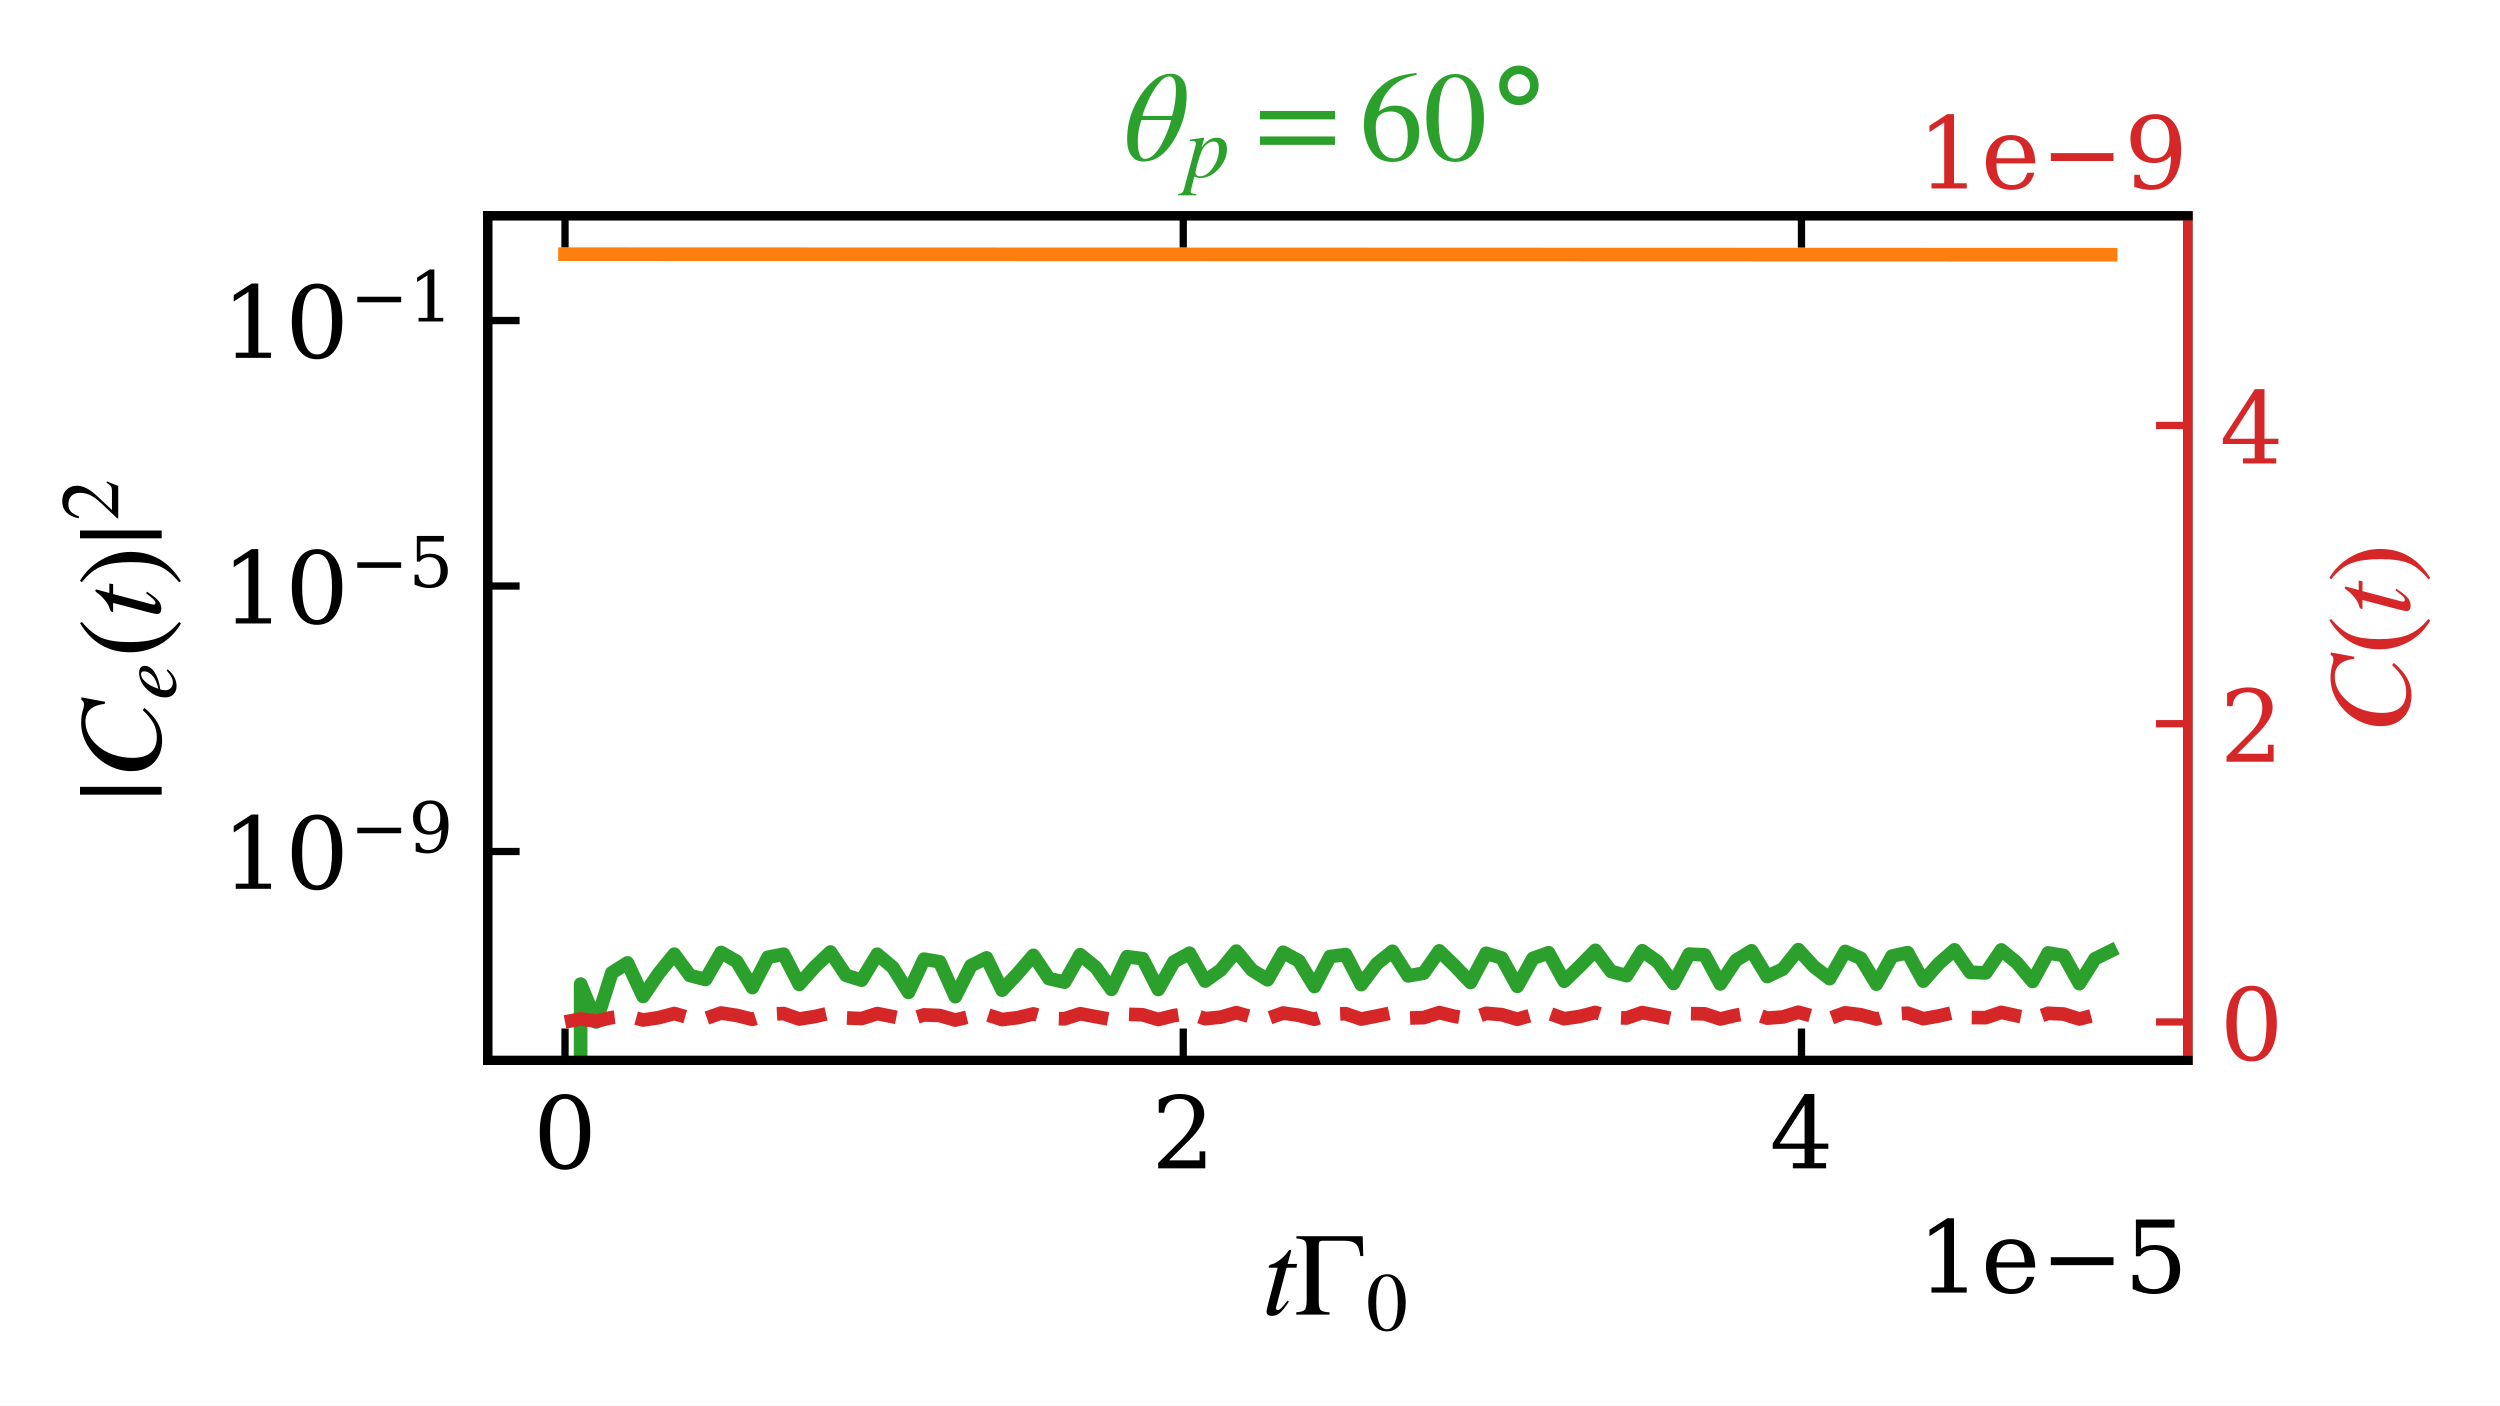
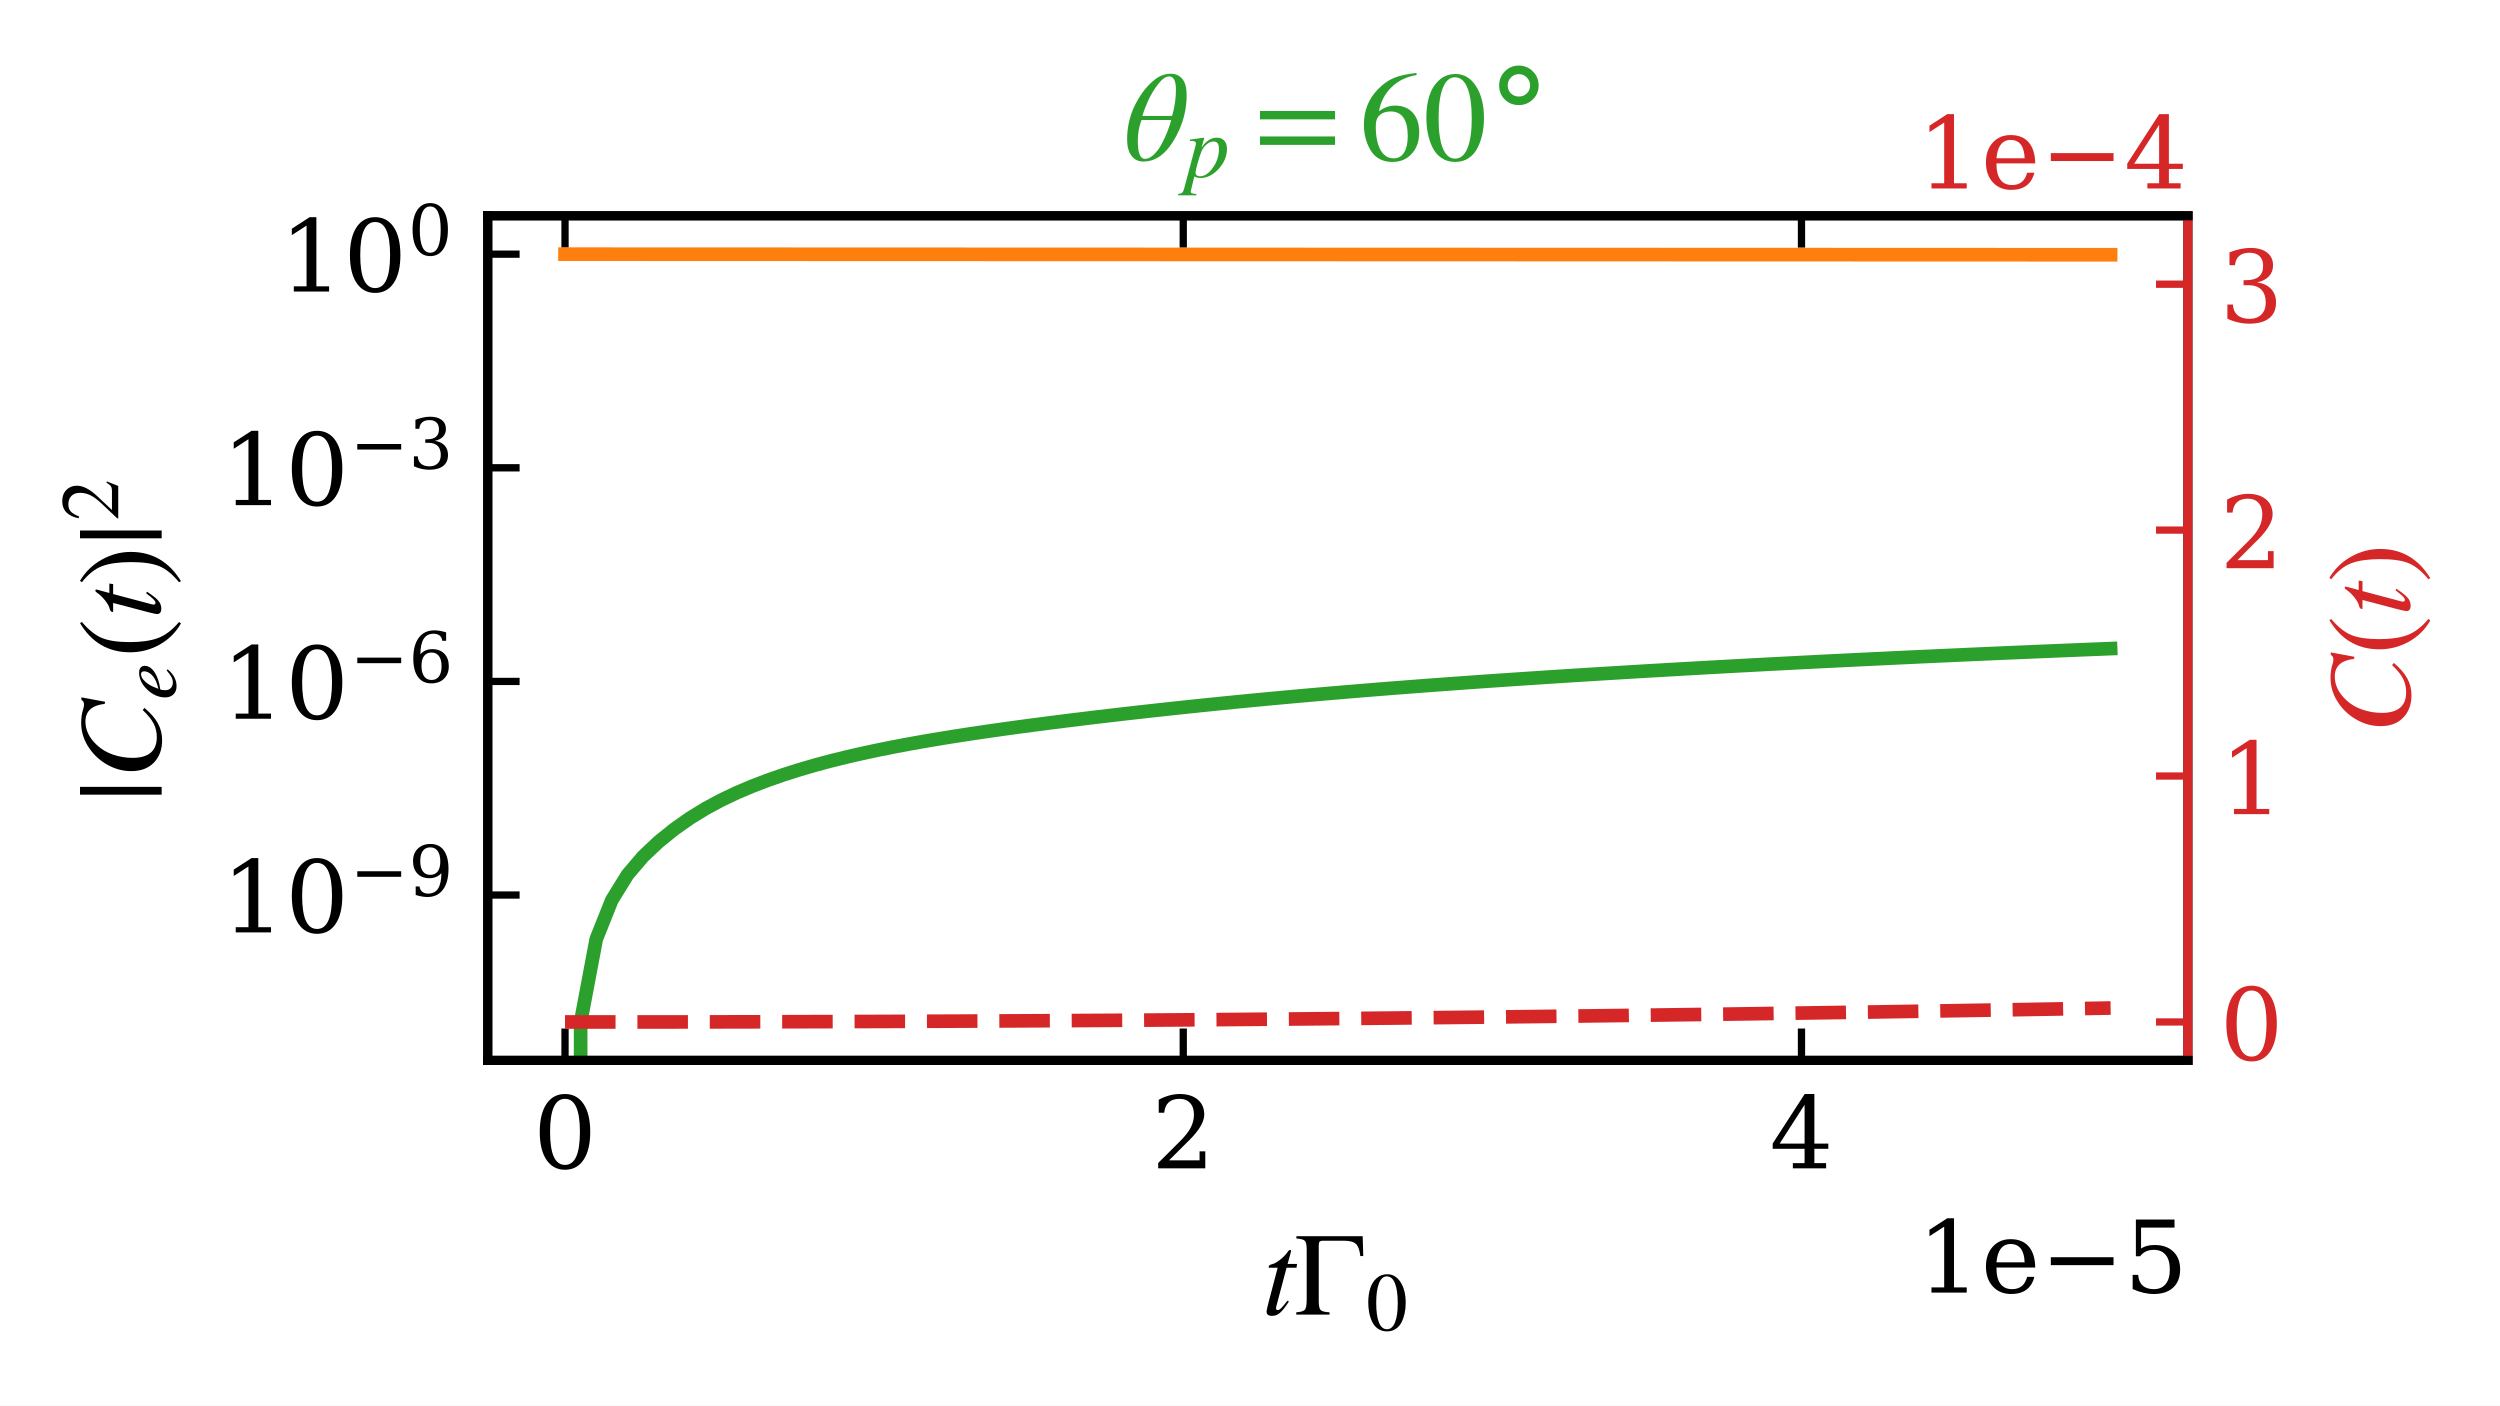
<svg xmlns="http://www.w3.org/2000/svg" xmlns:xlink="http://www.w3.org/1999/xlink" width="274.583pt" height="154.391pt" viewBox="0 0 274.583 154.391" version="1.1">
  <defs>
    <style type="text/css">*{stroke-linejoin: round; stroke-linecap: butt}</style>
  </defs>
  <g id="figure_1">
    <g id="patch_1">
      <path d="M 0 154.391  L 274.583 154.391  L 274.583 0  L 0 0  z " style="fill: #ffffff" />
    </g>
    <g id="axes_1">
      <g id="patch_2">
        <path d="M 53.57 116.464  L 240.302 116.464  L 240.302 23.7  L 53.57 23.7  z " style="fill: #ffffff" />
      </g>
      <g id="matplotlib.axis_1">
        <g id="xtick_1">
          <g id="line2d_1">
            <defs>
-               <path id="ma203160ebf" d="M 0 0  L 0 -3.5  " style="stroke: #000000; stroke-width: 0.8" />
-             </defs>
-             <g>
-               <use xlink:href="#ma203160ebf" x="62.058" y="116.464" style="stroke: #000000; stroke-width: 0.8" />
+               <path id="m253c46b1bf" d="M 0 0  L 0 -3.5  " style="stroke: #000000; stroke-width: 0.8" />
+             </defs>
+             <g>
+               <use xlink:href="#m253c46b1bf" x="62.058" y="116.464" style="stroke: #000000; stroke-width: 0.8" />
            </g>
          </g>
          <g id="line2d_2">
            <defs>
-               <path id="m1e86c65b69" d="M 0 0  L 0 3.5  " style="stroke: #000000; stroke-width: 0.8" />
-             </defs>
-             <g>
-               <use xlink:href="#m1e86c65b69" x="62.058" y="23.7" style="stroke: #000000; stroke-width: 0.8" />
+               <path id="m6f47c4aed9" d="M 0 0  L 0 3.5  " style="stroke: #000000; stroke-width: 0.8" />
+             </defs>
+             <g>
+               <use xlink:href="#m6f47c4aed9" x="62.058" y="23.7" style="stroke: #000000; stroke-width: 0.8" />
            </g>
          </g>
          <g id="text_1">
            <g transform="translate(58.55846 128.3221) scale(0.11 -0.11)">
              <defs>
                <path id="DejaVuSerif-30" d="M 2034 219  Q 2513 219 2750 744  Q 2988 1269 2988 2328  Q 2988 3391 2750 3916  Q 2513 4441 2034 4441  Q 1556 4441 1318 3916  Q 1081 3391 1081 2328  Q 1081 1269 1318 744  Q 1556 219 2034 219  z M 2034 -91  Q 1275 -91 848 546  Q 422 1184 422 2328  Q 422 3475 848 4112  Q 1275 4750 2034 4750  Q 2797 4750 3222 4112  Q 3647 3475 3647 2328  Q 3647 1184 3222 546  Q 2797 -91 2034 -91  z " transform="scale(0.015625)" />
              </defs>
              <use xlink:href="#DejaVuSerif-30" />
            </g>
          </g>
        </g>
        <g id="xtick_2">
          <g id="line2d_3">
            <g>
-               <use xlink:href="#ma203160ebf" x="129.96" y="116.464" style="stroke: #000000; stroke-width: 0.8" />
+               <use xlink:href="#m253c46b1bf" x="129.96" y="116.464" style="stroke: #000000; stroke-width: 0.8" />
            </g>
          </g>
          <g id="line2d_4">
            <g>
-               <use xlink:href="#m1e86c65b69" x="129.96" y="23.7" style="stroke: #000000; stroke-width: 0.8" />
+               <use xlink:href="#m6f47c4aed9" x="129.96" y="23.7" style="stroke: #000000; stroke-width: 0.8" />
            </g>
          </g>
          <g id="text_2">
            <g transform="translate(126.4611 128.3221) scale(0.11 -0.11)">
              <defs>
                <path id="DejaVuSerif-32" d="M 819 3553  L 469 3553  L 469 4384  Q 803 4563 1142 4656  Q 1481 4750 1806 4750  Q 2534 4750 2956 4397  Q 3378 4044 3378 3438  Q 3378 2753 2422 1800  Q 2347 1728 2309 1691  L 1131 513  L 3078 513  L 3078 1088  L 3444 1088  L 3444 0  L 434 0  L 434 341  L 1850 1753  Q 2319 2222 2519 2614  Q 2719 3006 2719 3438  Q 2719 3909 2473 4175  Q 2228 4441 1797 4441  Q 1350 4441 1106 4219  Q 863 3997 819 3553  z " transform="scale(0.015625)" />
              </defs>
              <use xlink:href="#DejaVuSerif-32" />
            </g>
          </g>
        </g>
        <g id="xtick_3">
          <g id="line2d_5">
            <g>
-               <use xlink:href="#ma203160ebf" x="197.863" y="116.464" style="stroke: #000000; stroke-width: 0.8" />
+               <use xlink:href="#m253c46b1bf" x="197.863" y="116.464" style="stroke: #000000; stroke-width: 0.8" />
            </g>
          </g>
          <g id="line2d_6">
            <g>
-               <use xlink:href="#m1e86c65b69" x="197.863" y="23.7" style="stroke: #000000; stroke-width: 0.8" />
+               <use xlink:href="#m6f47c4aed9" x="197.863" y="23.7" style="stroke: #000000; stroke-width: 0.8" />
            </g>
          </g>
          <g id="text_3">
            <g transform="translate(194.3638 128.3221) scale(0.11 -0.11)">
              <defs>
                <path id="DejaVuSerif-34" d="M 2234 1581  L 2234 4063  L 641 1581  L 2234 1581  z M 3609 0  L 1484 0  L 1484 331  L 2234 331  L 2234 1247  L 197 1247  L 197 1588  L 2241 4750  L 2859 4750  L 2859 1581  L 3750 1581  L 3750 1247  L 2859 1247  L 2859 331  L 3609 331  L 3609 0  z " transform="scale(0.015625)" />
              </defs>
              <use xlink:href="#DejaVuSerif-34" />
            </g>
          </g>
        </g>
        <g id="text_4">
          <g transform="translate(138.6161 144.4877) scale(0.13 -0.13)">
            <defs>
              <path id="STIXGeneral-Italic-74" d="M 1894 2739  L 1862 2534  L 1325 2534  L 768 435  Q 755 384 755 346  Q 755 243 851 243  Q 928 243 1030 342  Q 1133 442 1370 749  L 1453 704  Q 1158 256 969 93  Q 781 -70 538 -70  Q 243 -70 243 166  Q 243 230 346 640  L 845 2534  L 365 2534  L 358 2573  Q 358 2688 570 2733  Q 730 2771 992 2979  Q 1254 3187 1421 3437  Q 1459 3494 1510 3494  Q 1568 3494 1568 3443  Q 1568 3411 1562 3398  L 1382 2739  L 1894 2739  z " transform="scale(0.015625)" />
              <path id="STIXGeneral-Regular-393" d="M 3693 3162  L 3533 3162  Q 3482 3642 3299 3818  Q 3117 3994 2637 3994  L 1517 3994  Q 1382 3994 1334 3942  Q 1286 3891 1286 3738  L 1286 723  Q 1286 352 1388 246  Q 1491 141 1869 122  L 1869 0  L 70 0  L 70 122  Q 435 147 534 262  Q 634 378 634 794  L 634 3526  Q 634 3878 538 3984  Q 442 4090 77 4115  L 77 4237  L 3661 4237  L 3693 3162  z " transform="scale(0.015625)" />
              <path id="STIXGeneral-Regular-30" d="M 3046 2112  Q 3046 1683 2963 1302  Q 2880 922 2717 602  Q 2554 282 2266 96  Q 1978 -90 1600 -90  Q 1210 -90 915 108  Q 621 307 461 640  Q 301 973 227 1350  Q 154 1728 154 2150  Q 154 2746 301 3222  Q 448 3699 790 4012  Q 1133 4326 1626 4326  Q 2253 4326 2649 3712  Q 3046 3098 3046 2112  z M 2432 2080  Q 2432 3091 2217 3625  Q 2003 4160 1587 4160  Q 1190 4160 979 3622  Q 768 3085 768 2106  Q 768 1120 979 598  Q 1190 77 1600 77  Q 2003 77 2217 598  Q 2432 1120 2432 2080  z " transform="scale(0.015625)" />
            </defs>
            <use xlink:href="#STIXGeneral-Italic-74" transform="translate(0 0.796875)" />
            <use xlink:href="#STIXGeneral-Regular-393" transform="translate(27.79999 0.796875)" />
            <use xlink:href="#STIXGeneral-Regular-30" transform="translate(88.04327 -12.43125) scale(0.7)" />
          </g>
        </g>
        <g id="text_5">
          <g transform="translate(210.5765 141.968) scale(0.11 -0.11)">
            <defs>
              <path id="DejaVuSerif-31" d="M 909 0  L 909 331  L 1722 331  L 1722 4213  L 781 3603  L 781 4013  L 1919 4750  L 2350 4750  L 2350 331  L 3163 331  L 3163 0  L 909 0  z " transform="scale(0.015625)" />
              <path id="DejaVuSerif-65" d="M 3469 1600  L 991 1600  L 991 1575  Q 991 903 1244 561  Q 1497 219 1991 219  Q 2369 219 2611 417  Q 2853 616 2950 1006  L 3413 1006  Q 3275 459 2904 184  Q 2534 -91 1931 -91  Q 1203 -91 761 389  Q 319 869 319 1663  Q 319 2450 753 2931  Q 1188 3413 1894 3413  Q 2647 3413 3050 2948  Q 3453 2484 3469 1600  z M 2791 1931  Q 2772 2513 2545 2808  Q 2319 3103 1894 3103  Q 1497 3103 1269 2806  Q 1041 2509 991 1931  L 2791 1931  z " transform="scale(0.015625)" />
              <path id="DejaVuSerif-2212" d="M 678 2259  L 4684 2259  L 4684 1753  L 678 1753  L 678 2259  z " transform="scale(0.015625)" />
              <path id="DejaVuSerif-35" d="M 3219 4666  L 3219 4153  L 1081 4153  L 1081 2816  Q 1244 2928 1461 2984  Q 1678 3041 1947 3041  Q 2703 3041 3140 2622  Q 3578 2203 3578 1478  Q 3578 738 3136 323  Q 2694 -91 1894 -91  Q 1572 -91 1234 -12  Q 897 66 544 225  L 544 1131  L 897 1131  Q 925 688 1179 453  Q 1434 219 1894 219  Q 2388 219 2653 544  Q 2919 869 2919 1478  Q 2919 2084 2655 2407  Q 2391 2731 1894 2731  Q 1613 2731 1398 2631  Q 1184 2531 1019 2322  L 750 2322  L 750 4666  L 3219 4666  z " transform="scale(0.015625)" />
            </defs>
            <use xlink:href="#DejaVuSerif-31" />
            <use xlink:href="#DejaVuSerif-65" transform="translate(63.62305 0)" />
            <use xlink:href="#DejaVuSerif-2212" transform="translate(122.8027 0)" />
            <use xlink:href="#DejaVuSerif-35" transform="translate(206.5918 0)" />
          </g>
        </g>
      </g>
      <g id="matplotlib.axis_2">
        <g id="ytick_1">
          <g id="line2d_7">
            <defs>
-               <path id="m7a84d6a024" d="M 0 0  L 3.5 0  " style="stroke: #000000; stroke-width: 0.8" />
-             </defs>
-             <g>
-               <use xlink:href="#m7a84d6a024" x="53.57" y="93.523" style="stroke: #000000; stroke-width: 0.8" />
+               <path id="m5824085a11" d="M 0 0  L 3.5 0  " style="stroke: #000000; stroke-width: 0.8" />
+             </defs>
+             <g>
+               <use xlink:href="#m5824085a11" x="53.57" y="98.307" style="stroke: #000000; stroke-width: 0.8" />
            </g>
          </g>
          <g id="text_6">
-             <g transform="translate(24.33 97.70183) scale(0.11 -0.11)">
+             <g transform="translate(24.33 102.4864) scale(0.11 -0.11)">
              <defs>
                <path id="DejaVuSerif-39" d="M 2994 2091  Q 2784 1856 2512 1740  Q 2241 1625 1900 1625  Q 1206 1625 804 2044  Q 403 2463 403 3188  Q 403 3897 839 4323  Q 1275 4750 2003 4750  Q 2794 4750 3217 4161  Q 3641 3572 3641 2478  Q 3641 1253 3137 581  Q 2634 -91 1722 -91  Q 1475 -91 1203 -44  Q 931 3 647 97  L 647 872  L 997 872  Q 1038 556 1241 387  Q 1444 219 1784 219  Q 2391 219 2687 676  Q 2984 1134 2994 2091  z M 1978 4441  Q 1534 4441 1298 4117  Q 1063 3794 1063 3188  Q 1063 2581 1298 2256  Q 1534 1931 1978 1931  Q 2422 1931 2658 2245  Q 2894 2559 2894 3150  Q 2894 3772 2656 4106  Q 2419 4441 1978 4441  z " transform="scale(0.015625)" />
              </defs>
              <use xlink:href="#DejaVuSerif-31" transform="translate(0 0.7125)" />
              <use xlink:href="#DejaVuSerif-30" transform="translate(63.62305 0.7125)" />
              <use xlink:href="#DejaVuSerif-2212" transform="translate(128.1545 37.04688) scale(0.7)" />
              <use xlink:href="#DejaVuSerif-39" transform="translate(186.8068 37.04688) scale(0.7)" />
            </g>
          </g>
        </g>
        <g id="ytick_2">
          <g id="line2d_8">
            <g>
-               <use xlink:href="#m7a84d6a024" x="53.57" y="64.364" style="stroke: #000000; stroke-width: 0.8" />
+               <use xlink:href="#m5824085a11" x="53.57" y="74.844" style="stroke: #000000; stroke-width: 0.8" />
            </g>
          </g>
          <g id="text_7">
-             <g transform="translate(24.33 68.54354) scale(0.11 -0.11)">
-               <use xlink:href="#DejaVuSerif-31" transform="translate(0 0.63125)" />
-               <use xlink:href="#DejaVuSerif-30" transform="translate(63.62305 0.63125)" />
-               <use xlink:href="#DejaVuSerif-2212" transform="translate(128.1545 36.96563) scale(0.7)" />
-               <use xlink:href="#DejaVuSerif-35" transform="translate(186.8068 36.96563) scale(0.7)" />
-             </g>
-           </g>
-         </g>
-         <g id="ytick_3">
-           <g id="line2d_9">
-             <g>
-               <use xlink:href="#m7a84d6a024" x="53.57" y="35.206" style="stroke: #000000; stroke-width: 0.8" />
-             </g>
-           </g>
-           <g id="text_8">
-             <g transform="translate(24.33 39.38525) scale(0.11 -0.11)">
+             <g transform="translate(24.33 79.02281) scale(0.11 -0.11)">
+               <defs>
+                 <path id="DejaVuSerif-36" d="M 2094 219  Q 2534 219 2771 542  Q 3009 866 3009 1472  Q 3009 2078 2771 2401  Q 2534 2725 2094 2725  Q 1647 2725 1412 2412  Q 1178 2100 1178 1509  Q 1178 888 1415 553  Q 1653 219 2094 219  z M 1075 2569  Q 1288 2803 1556 2918  Q 1825 3034 2163 3034  Q 2859 3034 3264 2615  Q 3669 2197 3669 1472  Q 3669 763 3233 336  Q 2797 -91 2069 -91  Q 1278 -91 853 498  Q 428 1088 428 2181  Q 428 3406 931 4078  Q 1434 4750 2350 4750  Q 2597 4750 2869 4703  Q 3141 4656 3425 4563  L 3425 3794  L 3072 3794  Q 3034 4109 2831 4275  Q 2628 4441 2284 4441  Q 1678 4441 1381 3981  Q 1084 3522 1075 2569  z " transform="scale(0.015625)" />
+               </defs>
              <use xlink:href="#DejaVuSerif-31" transform="translate(0 0.7125)" />
              <use xlink:href="#DejaVuSerif-30" transform="translate(63.62305 0.7125)" />
              <use xlink:href="#DejaVuSerif-2212" transform="translate(128.1545 37.04688) scale(0.7)" />
-               <use xlink:href="#DejaVuSerif-31" transform="translate(186.8068 37.04688) scale(0.7)" />
-             </g>
-           </g>
-         </g>
-         <g id="text_9">
+               <use xlink:href="#DejaVuSerif-36" transform="translate(186.8068 37.04688) scale(0.7)" />
+             </g>
+           </g>
+         </g>
+         <g id="ytick_3">
+           <g id="line2d_9">
+             <g>
+               <use xlink:href="#m5824085a11" x="53.57" y="51.38" style="stroke: #000000; stroke-width: 0.8" />
+             </g>
+           </g>
+           <g id="text_8">
+             <g transform="translate(24.33 55.55925) scale(0.11 -0.11)">
+               <defs>
+                 <path id="DejaVuSerif-33" d="M 622 4469  Q 988 4606 1323 4678  Q 1659 4750 1953 4750  Q 2638 4750 3022 4454  Q 3406 4159 3406 3634  Q 3406 3213 3140 2930  Q 2875 2647 2388 2547  Q 2963 2466 3280 2130  Q 3597 1794 3597 1259  Q 3597 606 3158 257  Q 2719 -91 1894 -91  Q 1528 -91 1179 -12  Q 831 66 488 225  L 488 1131  L 838 1131  Q 869 681 1141 450  Q 1413 219 1906 219  Q 2384 219 2661 495  Q 2938 772 2938 1253  Q 2938 1803 2653 2086  Q 2369 2369 1819 2369  L 1522 2369  L 1522 2688  L 1678 2688  Q 2225 2688 2498 2914  Q 2772 3141 2772 3597  Q 2772 4006 2547 4223  Q 2322 4441 1900 4441  Q 1478 4441 1245 4241  Q 1013 4041 972 3647  L 622 3647  L 622 4469  z " transform="scale(0.015625)" />
+               </defs>
+               <use xlink:href="#DejaVuSerif-31" transform="translate(0 0.7125)" />
+               <use xlink:href="#DejaVuSerif-30" transform="translate(63.62305 0.7125)" />
+               <use xlink:href="#DejaVuSerif-2212" transform="translate(128.1545 37.04688) scale(0.7)" />
+               <use xlink:href="#DejaVuSerif-33" transform="translate(186.8068 37.04688) scale(0.7)" />
+             </g>
+           </g>
+         </g>
+         <g id="ytick_4">
+           <g id="line2d_10">
+             <g>
+               <use xlink:href="#m5824085a11" x="53.57" y="27.917" style="stroke: #000000; stroke-width: 0.8" />
+             </g>
+           </g>
+           <g id="text_9">
+             <g transform="translate(30.71 32.09568) scale(0.11 -0.11)">
+               <use xlink:href="#DejaVuSerif-31" transform="translate(0 0.7125)" />
+               <use xlink:href="#DejaVuSerif-30" transform="translate(63.62305 0.7125)" />
+               <use xlink:href="#DejaVuSerif-30" transform="translate(128.1545 37.04688) scale(0.7)" />
+             </g>
+           </g>
+         </g>
+         <g id="text_10">
          <g transform="translate(17.62641 88.15189) rotate(-90) scale(0.13 -0.13)">
            <defs>
              <path id="STIXGeneral-Regular-7c" d="M 851 -90  L 429 -90  L 429 4326  L 851 4326  L 851 -90  z " transform="scale(0.015625)" />
              <path id="STIXGeneral-Italic-43" d="M 4410 4250  L 4173 2970  L 4058 2989  Q 3942 4032 3104 4032  Q 2406 4032 1830 3411  Q 1491 3053 1315 2541  Q 1139 2029 1139 1485  Q 1139 173 2259 173  Q 2656 173 2985 339  Q 3315 506 3725 934  L 3840 838  Q 3411 333 2998 109  Q 2586 -115 2093 -115  Q 1344 -115 883 329  Q 422 774 422 1555  Q 422 2214 748 2812  Q 1075 3411 1619 3795  Q 2272 4262 3021 4262  Q 3462 4262 3770 4154  Q 3898 4109 4032 4109  Q 4205 4109 4275 4250  L 4410 4250  z " transform="scale(0.015625)" />
              <path id="STIXGeneral-Italic-65" d="M 2291 698  L 2368 621  Q 1805 -70 1062 -70  Q 672 -70 435 170  Q 198 410 198 806  Q 198 1555 796 2188  Q 1395 2822 2112 2822  Q 2362 2822 2499 2707  Q 2637 2592 2637 2387  Q 2637 1965 2147 1632  Q 1658 1299 819 1190  Q 755 1062 755 800  Q 755 538 918 378  Q 1082 218 1350 218  Q 1562 218 1754 317  Q 1946 416 2291 698  z M 973 1613  L 864 1331  Q 1581 1504 1894 1805  Q 2214 2112 2214 2426  Q 2214 2675 1990 2675  Q 1722 2675 1430 2364  Q 1139 2054 973 1613  z " transform="scale(0.015625)" />
              <path id="STIXGeneral-Regular-28" d="M 1946 -1030  L 1869 -1133  Q 1126 -710 716 32  Q 307 774 307 1613  Q 307 3386 1888 4326  L 1946 4224  Q 1293 3667 1075 3126  Q 858 2586 858 1632  Q 858 685 1082 96  Q 1306 -493 1946 -1030  z " transform="scale(0.015625)" />
              <path id="STIXGeneral-Regular-29" d="M 186 4224  L 262 4326  Q 992 3891 1408 3148  Q 1824 2406 1824 1581  Q 1824 -166 243 -1133  L 186 -1030  Q 845 -486 1059 54  Q 1274 595 1274 1562  Q 1274 2534 1059 3120  Q 845 3706 186 4224  z " transform="scale(0.015625)" />
              <path id="STIXGeneral-Regular-32" d="M 3034 877  L 2688 0  L 186 0  L 186 77  L 1325 1286  Q 1773 1754 1965 2144  Q 2157 2534 2157 2950  Q 2157 3379 1920 3616  Q 1683 3853 1267 3853  Q 922 3853 720 3673  Q 518 3494 326 3021  L 192 3053  Q 301 3648 630 3987  Q 960 4326 1523 4326  Q 2054 4326 2380 4006  Q 2707 3686 2707 3200  Q 2707 2477 1888 1613  L 832 486  L 2330 486  Q 2541 486 2665 569  Q 2790 653 2944 915  L 3034 877  z " transform="scale(0.015625)" />
            </defs>
            <use xlink:href="#STIXGeneral-Regular-7c" transform="translate(0 0.409375)" />
            <use xlink:href="#STIXGeneral-Italic-43" transform="translate(19.99998 0.409375)" />
            <use xlink:href="#STIXGeneral-Italic-65" transform="translate(86.69998 -12.81875) scale(0.7)" />
            <use xlink:href="#STIXGeneral-Regular-28" transform="translate(122.1894 0.409375)" />
            <use xlink:href="#STIXGeneral-Italic-74" transform="translate(155.4893 0.409375)" />
            <use xlink:href="#STIXGeneral-Regular-29" transform="translate(183.2893 0.409375)" />
            <use xlink:href="#STIXGeneral-Regular-7c" transform="translate(216.5893 0.409375)" />
            <use xlink:href="#STIXGeneral-Regular-32" transform="translate(238.1326 35.68438) scale(0.7)" />
          </g>
        </g>
      </g>
-       <g id="line2d_10">
-         <path d="M 62.058 27.917  L 63.773 27.917  L 65.487 27.918  L 67.202 27.918  L 68.917 27.919  L 70.631 27.92  L 72.346 27.92  L 74.061 27.921  L 75.776 27.922  L 77.49 27.922  L 79.205 27.923  L 80.92 27.924  L 82.634 27.924  L 84.349 27.925  L 86.064 27.926  L 87.779 27.926  L 89.493 27.927  L 91.208 27.927  L 92.923 27.928  L 94.637 27.929  L 96.352 27.929  L 98.067 27.93  L 99.782 27.93  L 101.496 27.931  L 103.211 27.932  L 104.926 27.932  L 106.64 27.933  L 108.355 27.933  L 110.07 27.934  L 111.785 27.935  L 113.499 27.935  L 115.214 27.936  L 116.929 27.937  L 118.643 27.937  L 120.358 27.938  L 122.073 27.938  L 123.788 27.939  L 125.502 27.94  L 127.217 27.94  L 128.932 27.941  L 130.646 27.941  L 132.361 27.942  L 134.076 27.943  L 135.791 27.943  L 137.505 27.944  L 139.22 27.945  L 140.935 27.945  L 142.649 27.946  L 144.364 27.946  L 146.079 27.947  L 147.793 27.948  L 149.508 27.948  L 151.223 27.949  L 152.938 27.949  L 154.652 27.95  L 156.367 27.951  L 158.082 27.951  L 159.796 27.952  L 161.511 27.953  L 163.226 27.953  L 164.941 27.954  L 166.655 27.954  L 168.37 27.955  L 170.085 27.956  L 171.799 27.956  L 173.514 27.957  L 175.229 27.957  L 176.944 27.958  L 178.658 27.959  L 180.373 27.959  L 182.088 27.96  L 183.802 27.96  L 185.517 27.961  L 187.232 27.962  L 188.947 27.962  L 190.661 27.963  L 192.376 27.964  L 194.091 27.964  L 195.805 27.965  L 197.52 27.965  L 199.235 27.966  L 200.95 27.967  L 202.664 27.967  L 204.379 27.968  L 206.094 27.968  L 207.808 27.969  L 209.523 27.97  L 211.238 27.97  L 212.953 27.971  L 214.667 27.972  L 216.382 27.972  L 218.097 27.973  L 219.811 27.973  L 221.526 27.974  L 223.241 27.975  L 224.956 27.975  L 226.67 27.976  L 228.385 27.976  L 230.1 27.977  L 231.814 27.978  " clip-path="url(#pa282052fe4)" style="fill: none; stroke: #ff7f0e; stroke-width: 1.5; stroke-linecap: square" />
-       </g>
      <g id="line2d_11">
-         <path d="M 63.761 155.391  L 63.773 108.086  L 65.487 112.247  L 67.202 106.845  L 68.917 105.759  L 70.631 109.444  L 72.346 106.914  L 74.061 104.804  L 75.776 107.138  L 77.49 107.582  L 79.205 104.612  L 80.92 105.6  L 82.634 108.464  L 84.349 105.139  L 86.064 104.8  L 87.779 108.12  L 89.493 106.195  L 91.208 104.565  L 92.923 107.128  L 94.637 107.655  L 96.352 104.809  L 98.067 106.256  L 99.782 108.997  L 101.496 105.345  L 103.211 105.638  L 104.926 109.467  L 106.64 106.066  L 108.355 105.209  L 110.07 108.755  L 111.785 106.916  L 113.499 104.929  L 115.214 107.488  L 116.929 107.869  L 118.643 104.859  L 120.358 106.253  L 122.073 108.664  L 123.788 105.077  L 125.502 105.296  L 127.217 108.68  L 128.932 105.64  L 130.646 104.695  L 132.361 107.756  L 134.076 106.541  L 135.791 104.463  L 137.505 106.545  L 139.22 107.614  L 140.935 104.59  L 142.649 105.529  L 144.364 108.352  L 146.079 105.061  L 147.793 104.841  L 149.508 108.143  L 151.223 105.851  L 152.938 104.483  L 154.652 107.18  L 156.367 106.886  L 158.082 104.438  L 159.796 106.097  L 161.511 107.907  L 163.226 104.698  L 164.941 105.221  L 166.655 108.329  L 168.37 105.262  L 170.085 104.642  L 171.799 107.771  L 173.514 106.118  L 175.229 104.375  L 176.944 106.69  L 178.658 107.161  L 180.373 104.424  L 182.088 105.65  L 183.802 108.017  L 185.517 104.793  L 187.232 104.88  L 188.947 108.067  L 190.661 105.481  L 192.376 104.431  L 194.091 107.253  L 195.805 106.443  L 197.52 104.304  L 199.235 106.175  L 200.95 107.485  L 202.664 104.498  L 204.379 105.257  L 206.094 108.091  L 207.808 105.009  L 209.523 104.633  L 211.238 107.76  L 212.953 105.825  L 214.667 104.326  L 216.382 106.782  L 218.097 106.858  L 219.811 104.336  L 221.526 105.75  L 223.241 107.796  L 224.956 104.661  L 226.67 104.95  L 228.385 108.038  L 230.1 105.302  L 231.814 104.458  " clip-path="url(#pa282052fe4)" style="fill: none; stroke: #2ca02c; stroke-width: 1.5; stroke-linecap: square" />
+         <path d="M 62.058 27.917  L 63.773 27.917  L 65.487 27.918  L 67.202 27.919  L 68.917 27.919  L 70.631 27.92  L 72.346 27.921  L 74.061 27.921  L 75.776 27.922  L 77.49 27.923  L 79.205 27.924  L 80.92 27.924  L 82.634 27.925  L 84.349 27.926  L 86.064 27.926  L 87.779 27.927  L 89.493 27.928  L 91.208 27.928  L 92.923 27.929  L 94.637 27.93  L 96.352 27.93  L 98.067 27.931  L 99.782 27.931  L 101.496 27.932  L 103.211 27.933  L 104.926 27.933  L 106.64 27.934  L 108.355 27.935  L 110.07 27.935  L 111.785 27.936  L 113.499 27.937  L 115.214 27.937  L 116.929 27.938  L 118.643 27.939  L 120.358 27.939  L 122.073 27.94  L 123.788 27.941  L 125.502 27.941  L 127.217 27.942  L 128.932 27.943  L 130.646 27.943  L 132.361 27.944  L 134.076 27.945  L 135.791 27.945  L 137.505 27.946  L 139.22 27.947  L 140.935 27.947  L 142.649 27.948  L 144.364 27.949  L 146.079 27.949  L 147.793 27.95  L 149.508 27.951  L 151.223 27.951  L 152.938 27.952  L 154.652 27.953  L 156.367 27.953  L 158.082 27.954  L 159.796 27.954  L 161.511 27.955  L 163.226 27.956  L 164.941 27.956  L 166.655 27.957  L 168.37 27.958  L 170.085 27.958  L 171.799 27.959  L 173.514 27.96  L 175.229 27.96  L 176.944 27.961  L 178.658 27.962  L 180.373 27.962  L 182.088 27.963  L 183.802 27.964  L 185.517 27.964  L 187.232 27.965  L 188.947 27.966  L 190.661 27.966  L 192.376 27.967  L 194.091 27.968  L 195.805 27.968  L 197.52 27.969  L 199.235 27.97  L 200.95 27.97  L 202.664 27.971  L 204.379 27.972  L 206.094 27.972  L 207.808 27.973  L 209.523 27.974  L 211.238 27.974  L 212.953 27.975  L 214.667 27.976  L 216.382 27.976  L 218.097 27.977  L 219.811 27.978  L 221.526 27.978  L 223.241 27.979  L 224.956 27.98  L 226.67 27.98  L 228.385 27.981  L 230.1 27.981  L 231.814 27.982  " clip-path="url(#p8b0559c05e)" style="fill: none; stroke: #ff7f0e; stroke-width: 1.5; stroke-linecap: square" />
+       </g>
+       <g id="line2d_12">
+         <path d="M 63.763 155.391  L 63.773 112.247  L 65.487 103.149  L 67.202 98.854  L 68.917 96.081  L 70.631 94.067  L 72.346 92.45  L 74.061 91.068  L 75.776 89.861  L 77.49 88.807  L 79.205 87.883  L 80.92 87.069  L 82.634 86.343  L 84.349 85.688  L 86.064 85.091  L 87.779 84.546  L 89.493 84.045  L 91.208 83.584  L 92.923 83.159  L 94.637 82.765  L 96.352 82.397  L 98.067 82.052  L 99.782 81.728  L 101.496 81.422  L 103.211 81.132  L 104.926 80.856  L 106.64 80.592  L 108.355 80.339  L 110.07 80.094  L 111.785 79.858  L 113.499 79.629  L 115.214 79.406  L 116.929 79.189  L 118.643 78.977  L 120.358 78.77  L 122.073 78.568  L 123.788 78.37  L 125.502 78.175  L 127.217 77.985  L 128.932 77.799  L 130.646 77.617  L 132.361 77.439  L 134.076 77.265  L 135.791 77.094  L 137.505 76.927  L 139.22 76.764  L 140.935 76.605  L 142.649 76.449  L 144.364 76.297  L 146.079 76.149  L 147.793 76.003  L 149.508 75.861  L 151.223 75.722  L 152.938 75.586  L 154.652 75.453  L 156.367 75.323  L 158.082 75.195  L 159.796 75.07  L 161.511 74.947  L 163.226 74.826  L 164.941 74.708  L 166.655 74.592  L 168.37 74.478  L 170.085 74.365  L 171.799 74.255  L 173.514 74.146  L 175.229 74.039  L 176.944 73.934  L 178.658 73.83  L 180.373 73.728  L 182.088 73.627  L 183.802 73.528  L 185.517 73.43  L 187.232 73.333  L 188.947 73.238  L 190.661 73.145  L 192.376 73.052  L 194.091 72.961  L 195.805 72.872  L 197.52 72.783  L 199.235 72.696  L 200.95 72.61  L 202.664 72.525  L 204.379 72.441  L 206.094 72.359  L 207.808 72.277  L 209.523 72.197  L 211.238 72.117  L 212.953 72.039  L 214.667 71.962  L 216.382 71.885  L 218.097 71.81  L 219.811 71.735  L 221.526 71.662  L 223.241 71.589  L 224.956 71.517  L 226.67 71.446  L 228.385 71.376  L 230.1 71.307  L 231.814 71.238  " clip-path="url(#p8b0559c05e)" style="fill: none; stroke: #2ca02c; stroke-width: 1.5; stroke-linecap: square" />
      </g>
      <g id="patch_3">
        <path d="M 53.57 116.464  L 53.57 23.7  " style="fill: none; stroke: #000000; stroke-linejoin: miter; stroke-linecap: square" />
      </g>
      <g id="patch_4">
        <path d="M 240.302 116.464  L 240.302 23.7  " style="fill: none; stroke: #000000; stroke-linejoin: miter; stroke-linecap: square" />
      </g>
      <g id="patch_5">
        <path d="M 53.57 116.464  L 240.302 116.464  " style="fill: none; stroke: #000000; stroke-linejoin: miter; stroke-linecap: square" />
      </g>
      <g id="patch_6">
        <path d="M 53.57 23.7  L 240.302 23.7  " style="fill: none; stroke: #000000; stroke-linejoin: miter; stroke-linecap: square" />
      </g>
-       <g id="text_10">
+       <g id="text_11">
        <g style="fill: #2ca02c" transform="translate(123.4161 17.7) scale(0.14 -0.14)">
          <defs>
            <path id="STIXGeneral-Italic-3b8" d="M 3162 3270  Q 3162 2534 2925 1862  Q 2688 1190 2304 678  Q 1741 -70 992 -70  Q 608 -70 390 224  Q 173 518 173 1030  Q 173 1997 592 2813  Q 1011 3629 1594 4070  Q 1952 4339 2374 4339  Q 2733 4339 2947 4076  Q 3162 3814 3162 3270  z M 941 2221  L 2432 2221  Q 2624 2874 2624 3533  Q 2624 4205 2285 4205  Q 2029 4205 1728 3814  Q 1427 3424 1232 2992  Q 1037 2560 941 2221  z M 2387 2016  L 896 2016  Q 710 1530 710 960  Q 710 64 1069 64  Q 1286 64 1510 275  Q 1734 486 1904 806  Q 2074 1126 2198 1440  Q 2323 1754 2387 2016  z " transform="scale(0.015625)" />
            <path id="STIXGeneral-Italic-70" d="M 1376 2739  L 1190 2099  Q 1670 2822 2285 2822  Q 2637 2822 2829 2611  Q 3021 2400 3021 2022  Q 3021 1235 2422 582  Q 1824 -70 1120 -70  Q 890 -70 678 38  Q 422 -1018 422 -1024  Q 422 -1126 508 -1168  Q 595 -1210 819 -1210  L 819 -1312  L -480 -1312  L -480 -1210  Q -275 -1203 -188 -1120  Q -102 -1037 -45 -806  L 691 1958  Q 794 2330 794 2413  Q 794 2586 512 2586  L 371 2586  L 358 2682  L 1357 2822  Q 1389 2822 1389 2797  Q 1382 2765 1376 2739  z M 2445 2003  Q 2445 2285 2352 2416  Q 2259 2547 2048 2547  Q 1798 2547 1548 2329  Q 1299 2112 1184 1818  Q 1043 1453 905 953  Q 768 454 768 294  Q 768 186 854 118  Q 941 51 1075 51  Q 1574 51 2003 659  Q 2445 1274 2445 2003  z " transform="scale(0.015625)" />
            <path id="STIXGeneral-Regular-3d" d="M 4077 2048  L 307 2048  L 307 2470  L 4077 2470  L 4077 2048  z M 4077 768  L 307 768  L 307 1190  L 4077 1190  L 4077 768  z " transform="scale(0.015625)" />
            <path id="STIXGeneral-Regular-36" d="M 2854 4378  L 2867 4275  Q 2112 4154 1606 3664  Q 1101 3174 973 2451  Q 1344 2739 1786 2739  Q 2349 2739 2672 2380  Q 2995 2022 2995 1402  Q 2995 774 2669 378  Q 2291 -90 1651 -90  Q 870 -90 518 557  Q 218 1107 218 1786  Q 218 2835 915 3552  Q 1312 3962 1731 4131  Q 2150 4301 2854 4378  z M 2419 1203  Q 2419 2445 1555 2445  Q 1235 2445 1024 2275  Q 813 2106 813 1702  Q 813 954 1046 522  Q 1280 90 1722 90  Q 2061 90 2240 394  Q 2419 698 2419 1203  z " transform="scale(0.015625)" />
            <path id="DejaVuSerif-b0" d="M 1600 4319  Q 1363 4319 1200 4155  Q 1038 3991 1038 3750  Q 1038 3513 1198 3353  Q 1359 3194 1600 3194  Q 1838 3194 2000 3355  Q 2163 3516 2163 3750  Q 2163 3984 1997 4151  Q 1831 4319 1600 4319  z M 1600 4750  Q 1800 4750 1984 4673  Q 2169 4597 2303 4453  Q 2447 4313 2519 4134  Q 2591 3956 2591 3750  Q 2591 3338 2302 3052  Q 2013 2766 1594 2766  Q 1172 2766 890 3047  Q 609 3328 609 3750  Q 609 4169 896 4459  Q 1184 4750 1600 4750  z " transform="scale(0.015625)" />
          </defs>
          <use xlink:href="#STIXGeneral-Italic-3b8" transform="translate(0 0.78125)" />
          <use xlink:href="#STIXGeneral-Italic-70" transform="translate(47.99999 -12.44688) scale(0.7)" />
          <use xlink:href="#STIXGeneral-Regular-3d" transform="translate(102.1294 0.78125)" />
          <use xlink:href="#STIXGeneral-Regular-36" transform="translate(185.0693 0.78125)" />
          <use xlink:href="#STIXGeneral-Regular-30" transform="translate(235.0693 0.78125)" />
          <use xlink:href="#DejaVuSerif-b0" transform="translate(285.0693 0.78125)" />
        </g>
      </g>
    </g>
    <g id="axes_2">
      <g id="matplotlib.axis_3">
-         <g id="ytick_4">
-           <g id="line2d_12">
-             <defs>
-               <path id="ma0fb9c5af5" d="M 0 0  L -3.5 0  " style="stroke: #d62728; stroke-width: 0.8" />
-             </defs>
-             <g>
-               <use xlink:href="#ma0fb9c5af5" x="240.302" y="112.247" style="fill: #d62728; stroke: #d62728; stroke-width: 0.8" />
-             </g>
-           </g>
-           <g id="text_11">
+         <g id="ytick_5">
+           <g id="line2d_13">
+             <defs>
+               <path id="mf439c2c8e6" d="M 0 0  L -3.5 0  " style="stroke: #d62728; stroke-width: 0.8" />
+             </defs>
+             <g>
+               <use xlink:href="#mf439c2c8e6" x="240.302" y="112.247" style="fill: #d62728; stroke: #d62728; stroke-width: 0.8" />
+             </g>
+           </g>
+           <g id="text_12">
            <g style="fill: #d62728" transform="translate(243.8023 116.4264) scale(0.11 -0.11)">
              <use xlink:href="#DejaVuSerif-30" />
            </g>
          </g>
        </g>
-         <g id="ytick_5">
-           <g id="line2d_13">
-             <g>
-               <use xlink:href="#ma0fb9c5af5" x="240.302" y="79.487" style="fill: #d62728; stroke: #d62728; stroke-width: 0.8" />
-             </g>
-           </g>
-           <g id="text_12">
-             <g style="fill: #d62728" transform="translate(243.8023 83.66624) scale(0.11 -0.11)">
-               <use xlink:href="#DejaVuSerif-32" />
-             </g>
-           </g>
-         </g>
        <g id="ytick_6">
          <g id="line2d_14">
            <g>
-               <use xlink:href="#ma0fb9c5af5" x="240.302" y="46.727" style="fill: #d62728; stroke: #d62728; stroke-width: 0.8" />
+               <use xlink:href="#mf439c2c8e6" x="240.302" y="85.236" style="fill: #d62728; stroke: #d62728; stroke-width: 0.8" />
            </g>
          </g>
          <g id="text_13">
-             <g style="fill: #d62728" transform="translate(243.8023 50.9061) scale(0.11 -0.11)">
-               <use xlink:href="#DejaVuSerif-34" />
-             </g>
-           </g>
-         </g>
-         <g id="text_14">
+             <g style="fill: #d62728" transform="translate(243.8023 89.41541) scale(0.11 -0.11)">
+               <use xlink:href="#DejaVuSerif-31" />
+             </g>
+           </g>
+         </g>
+         <g id="ytick_7">
+           <g id="line2d_15">
+             <g>
+               <use xlink:href="#mf439c2c8e6" x="240.302" y="58.225" style="fill: #d62728; stroke: #d62728; stroke-width: 0.8" />
+             </g>
+           </g>
+           <g id="text_14">
+             <g style="fill: #d62728" transform="translate(243.8023 62.40445) scale(0.11 -0.11)">
+               <use xlink:href="#DejaVuSerif-32" />
+             </g>
+           </g>
+         </g>
+         <g id="ytick_8">
+           <g id="line2d_16">
+             <g>
+               <use xlink:href="#mf439c2c8e6" x="240.302" y="31.214" style="fill: #d62728; stroke: #d62728; stroke-width: 0.8" />
+             </g>
+           </g>
+           <g id="text_15">
+             <g style="fill: #d62728" transform="translate(243.8023 35.39348) scale(0.11 -0.11)">
+               <use xlink:href="#DejaVuSerif-33" />
+             </g>
+           </g>
+         </g>
+         <g id="text_16">
          <g style="fill: #d62728" transform="translate(264.679 80.61189) rotate(-90) scale(0.13 -0.13)">
            <use xlink:href="#STIXGeneral-Italic-43" transform="translate(0 0.40625)" />
            <use xlink:href="#STIXGeneral-Regular-28" transform="translate(66.7 0.40625)" />
            <use xlink:href="#STIXGeneral-Italic-74" transform="translate(99.99998 0.40625)" />
            <use xlink:href="#STIXGeneral-Regular-29" transform="translate(127.8 0.40625)" />
          </g>
        </g>
-         <g id="text_15">
+         <g id="text_17">
          <g style="fill: #d62728" transform="translate(210.5765 20.7) scale(0.11 -0.11)">
            <use xlink:href="#DejaVuSerif-31" />
            <use xlink:href="#DejaVuSerif-65" transform="translate(63.62305 0)" />
            <use xlink:href="#DejaVuSerif-2212" transform="translate(122.8027 0)" />
-             <use xlink:href="#DejaVuSerif-39" transform="translate(206.5918 0)" />
-           </g>
-         </g>
-       </g>
-       <g id="line2d_15">
-         <path d="M 62.058 112.247  L 63.773 111.918  L 65.487 112.159  L 67.202 111.76  L 68.917 111.561  L 70.631 112.033  L 72.346 111.771  L 74.061 111.32  L 75.776 111.804  L 77.49 111.862  L 79.205 111.263  L 80.92 111.527  L 82.634 111.956  L 84.349 111.414  L 86.064 111.32  L 87.779 111.922  L 89.493 111.651  L 91.208 111.249  L 92.923 111.803  L 94.637 111.871  L 96.352 111.324  L 98.067 111.663  L 99.782 112.001  L 101.496 111.468  L 103.211 111.537  L 104.926 112.035  L 106.64 111.627  L 108.355 111.435  L 110.07 111.982  L 111.785 111.773  L 113.499 111.36  L 115.214 111.852  L 116.929 111.897  L 118.643 111.341  L 120.358 111.664  L 122.073 111.975  L 123.788 111.402  L 125.502 111.458  L 127.217 111.976  L 128.932 111.54  L 130.646 111.294  L 132.361 111.885  L 134.076 111.715  L 135.791 111.222  L 137.505 111.716  L 139.22 111.868  L 140.935 111.263  L 142.649 111.516  L 144.364 111.947  L 146.079 111.399  L 147.793 111.338  L 149.508 111.927  L 151.223 111.587  L 152.938 111.23  L 154.652 111.814  L 156.367 111.771  L 158.082 111.217  L 159.796 111.637  L 161.511 111.903  L 163.226 111.298  L 164.941 111.443  L 166.655 111.946  L 168.37 111.454  L 170.085 111.282  L 171.799 111.888  L 173.514 111.642  L 175.229 111.198  L 176.944 111.742  L 178.658 111.812  L 180.373 111.215  L 182.088 111.546  L 183.802 111.915  L 185.517 111.329  L 187.232 111.354  L 188.947 111.921  L 190.661 111.508  L 192.376 111.218  L 194.091 111.825  L 195.805 111.702  L 197.52 111.177  L 199.235 111.654  L 200.95 111.855  L 202.664 111.241  L 204.379 111.456  L 206.094 111.924  L 207.808 111.391  L 209.523 111.284  L 211.238 111.888  L 212.953 111.586  L 214.667 111.186  L 216.382 111.759  L 218.097 111.771  L 219.811 111.19  L 221.526 111.571  L 223.241 111.893  L 224.956 111.294  L 226.67 111.377  L 228.385 111.919  L 230.1 111.469  L 231.814 111.231  " clip-path="url(#pa282052fe4)" style="fill: none; stroke-dasharray: 5.55,2.4; stroke-dashoffset: 0; stroke: #d62728; stroke-width: 1.5" />
+             <use xlink:href="#DejaVuSerif-34" transform="translate(206.5918 0)" />
+           </g>
+         </g>
+       </g>
+       <g id="line2d_17">
+         <path d="M 62.058 112.247  L 63.773 112.247  L 65.487 112.247  L 67.202 112.247  L 68.917 112.246  L 70.631 112.245  L 72.346 112.244  L 74.061 112.243  L 75.776 112.241  L 77.49 112.238  L 79.205 112.236  L 80.92 112.233  L 82.634 112.229  L 84.349 112.225  L 86.064 112.221  L 87.779 112.216  L 89.493 112.211  L 91.208 112.206  L 92.923 112.201  L 94.637 112.195  L 96.352 112.189  L 98.067 112.183  L 99.782 112.176  L 101.496 112.17  L 103.211 112.163  L 104.926 112.156  L 106.64 112.148  L 108.355 112.141  L 110.07 112.133  L 111.785 112.125  L 113.499 112.116  L 115.214 112.107  L 116.929 112.098  L 118.643 112.088  L 120.358 112.078  L 122.073 112.068  L 123.788 112.057  L 125.502 112.046  L 127.217 112.035  L 128.932 112.023  L 130.646 112.01  L 132.361 111.998  L 134.076 111.985  L 135.791 111.971  L 137.505 111.957  L 139.22 111.943  L 140.935 111.929  L 142.649 111.914  L 144.364 111.898  L 146.079 111.883  L 147.793 111.867  L 149.508 111.851  L 151.223 111.834  L 152.938 111.818  L 154.652 111.8  L 156.367 111.783  L 158.082 111.765  L 159.796 111.747  L 161.511 111.729  L 163.226 111.711  L 164.941 111.692  L 166.655 111.672  L 168.37 111.653  L 170.085 111.633  L 171.799 111.613  L 173.514 111.592  L 175.229 111.571  L 176.944 111.55  L 178.658 111.529  L 180.373 111.507  L 182.088 111.485  L 183.802 111.462  L 185.517 111.44  L 187.232 111.417  L 188.947 111.393  L 190.661 111.369  L 192.376 111.345  L 194.091 111.321  L 195.805 111.296  L 197.52 111.272  L 199.235 111.246  L 200.95 111.221  L 202.664 111.195  L 204.379 111.169  L 206.094 111.143  L 207.808 111.116  L 209.523 111.089  L 211.238 111.062  L 212.953 111.035  L 214.667 111.007  L 216.382 110.979  L 218.097 110.951  L 219.811 110.922  L 221.526 110.894  L 223.241 110.865  L 224.956 110.835  L 226.67 110.806  L 228.385 110.776  L 230.1 110.746  L 231.814 110.715  " clip-path="url(#p8b0559c05e)" style="fill: none; stroke-dasharray: 5.55,2.4; stroke-dashoffset: 0; stroke: #d62728; stroke-width: 1.5" />
      </g>
      <g id="patch_7">
        <path d="M 53.57 116.464  L 53.57 23.7  " style="fill: none; stroke: #000000; stroke-linejoin: miter; stroke-linecap: square" />
      </g>
      <g id="patch_8">
        <path d="M 240.302 116.464  L 240.302 23.7  " style="fill: none; stroke: #d62728; stroke-linejoin: miter; stroke-linecap: square" />
      </g>
      <g id="patch_9">
        <path d="M 53.57 116.464  L 240.302 116.464  " style="fill: none; stroke: #000000; stroke-linejoin: miter; stroke-linecap: square" />
      </g>
      <g id="patch_10">
        <path d="M 53.57 23.7  L 240.302 23.7  " style="fill: none; stroke: #000000; stroke-linejoin: miter; stroke-linecap: square" />
      </g>
    </g>
  </g>
  <defs>
-     <clipPath id="pa282052fe4">
+     <clipPath id="p8b0559c05e">
      <rect x="53.57" y="23.7" width="186.732" height="92.764" />
    </clipPath>
  </defs>
</svg>
